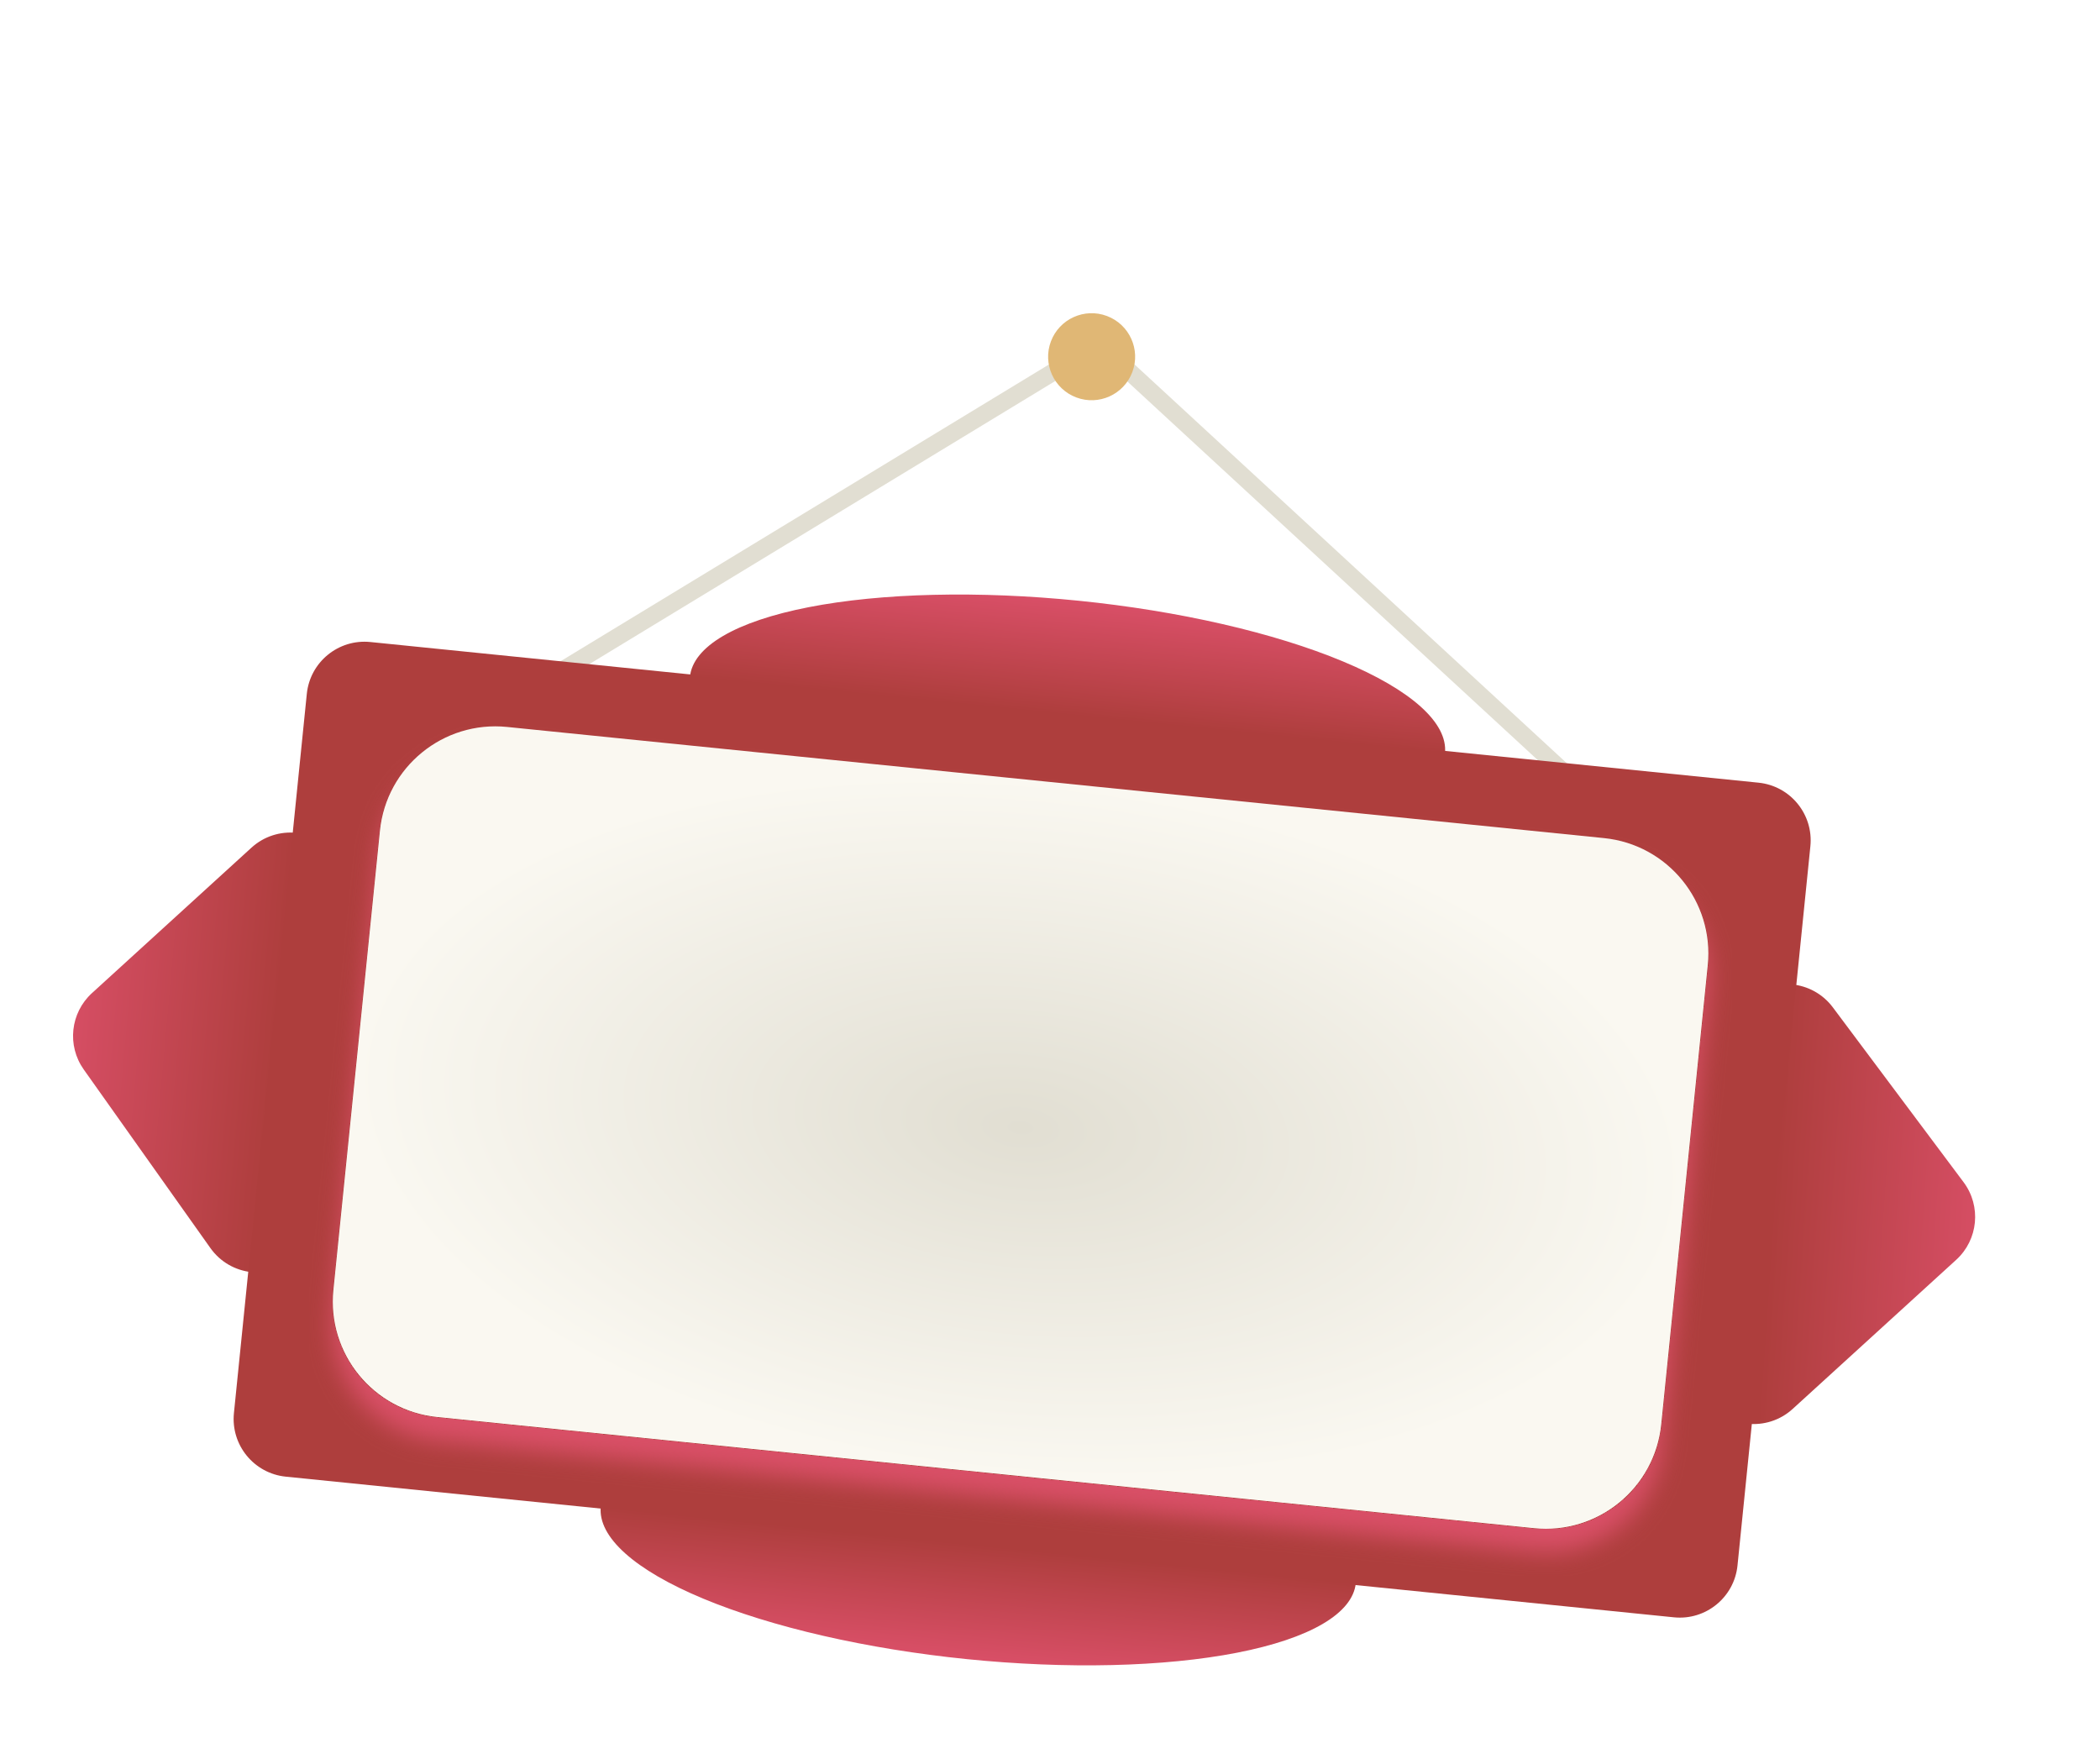
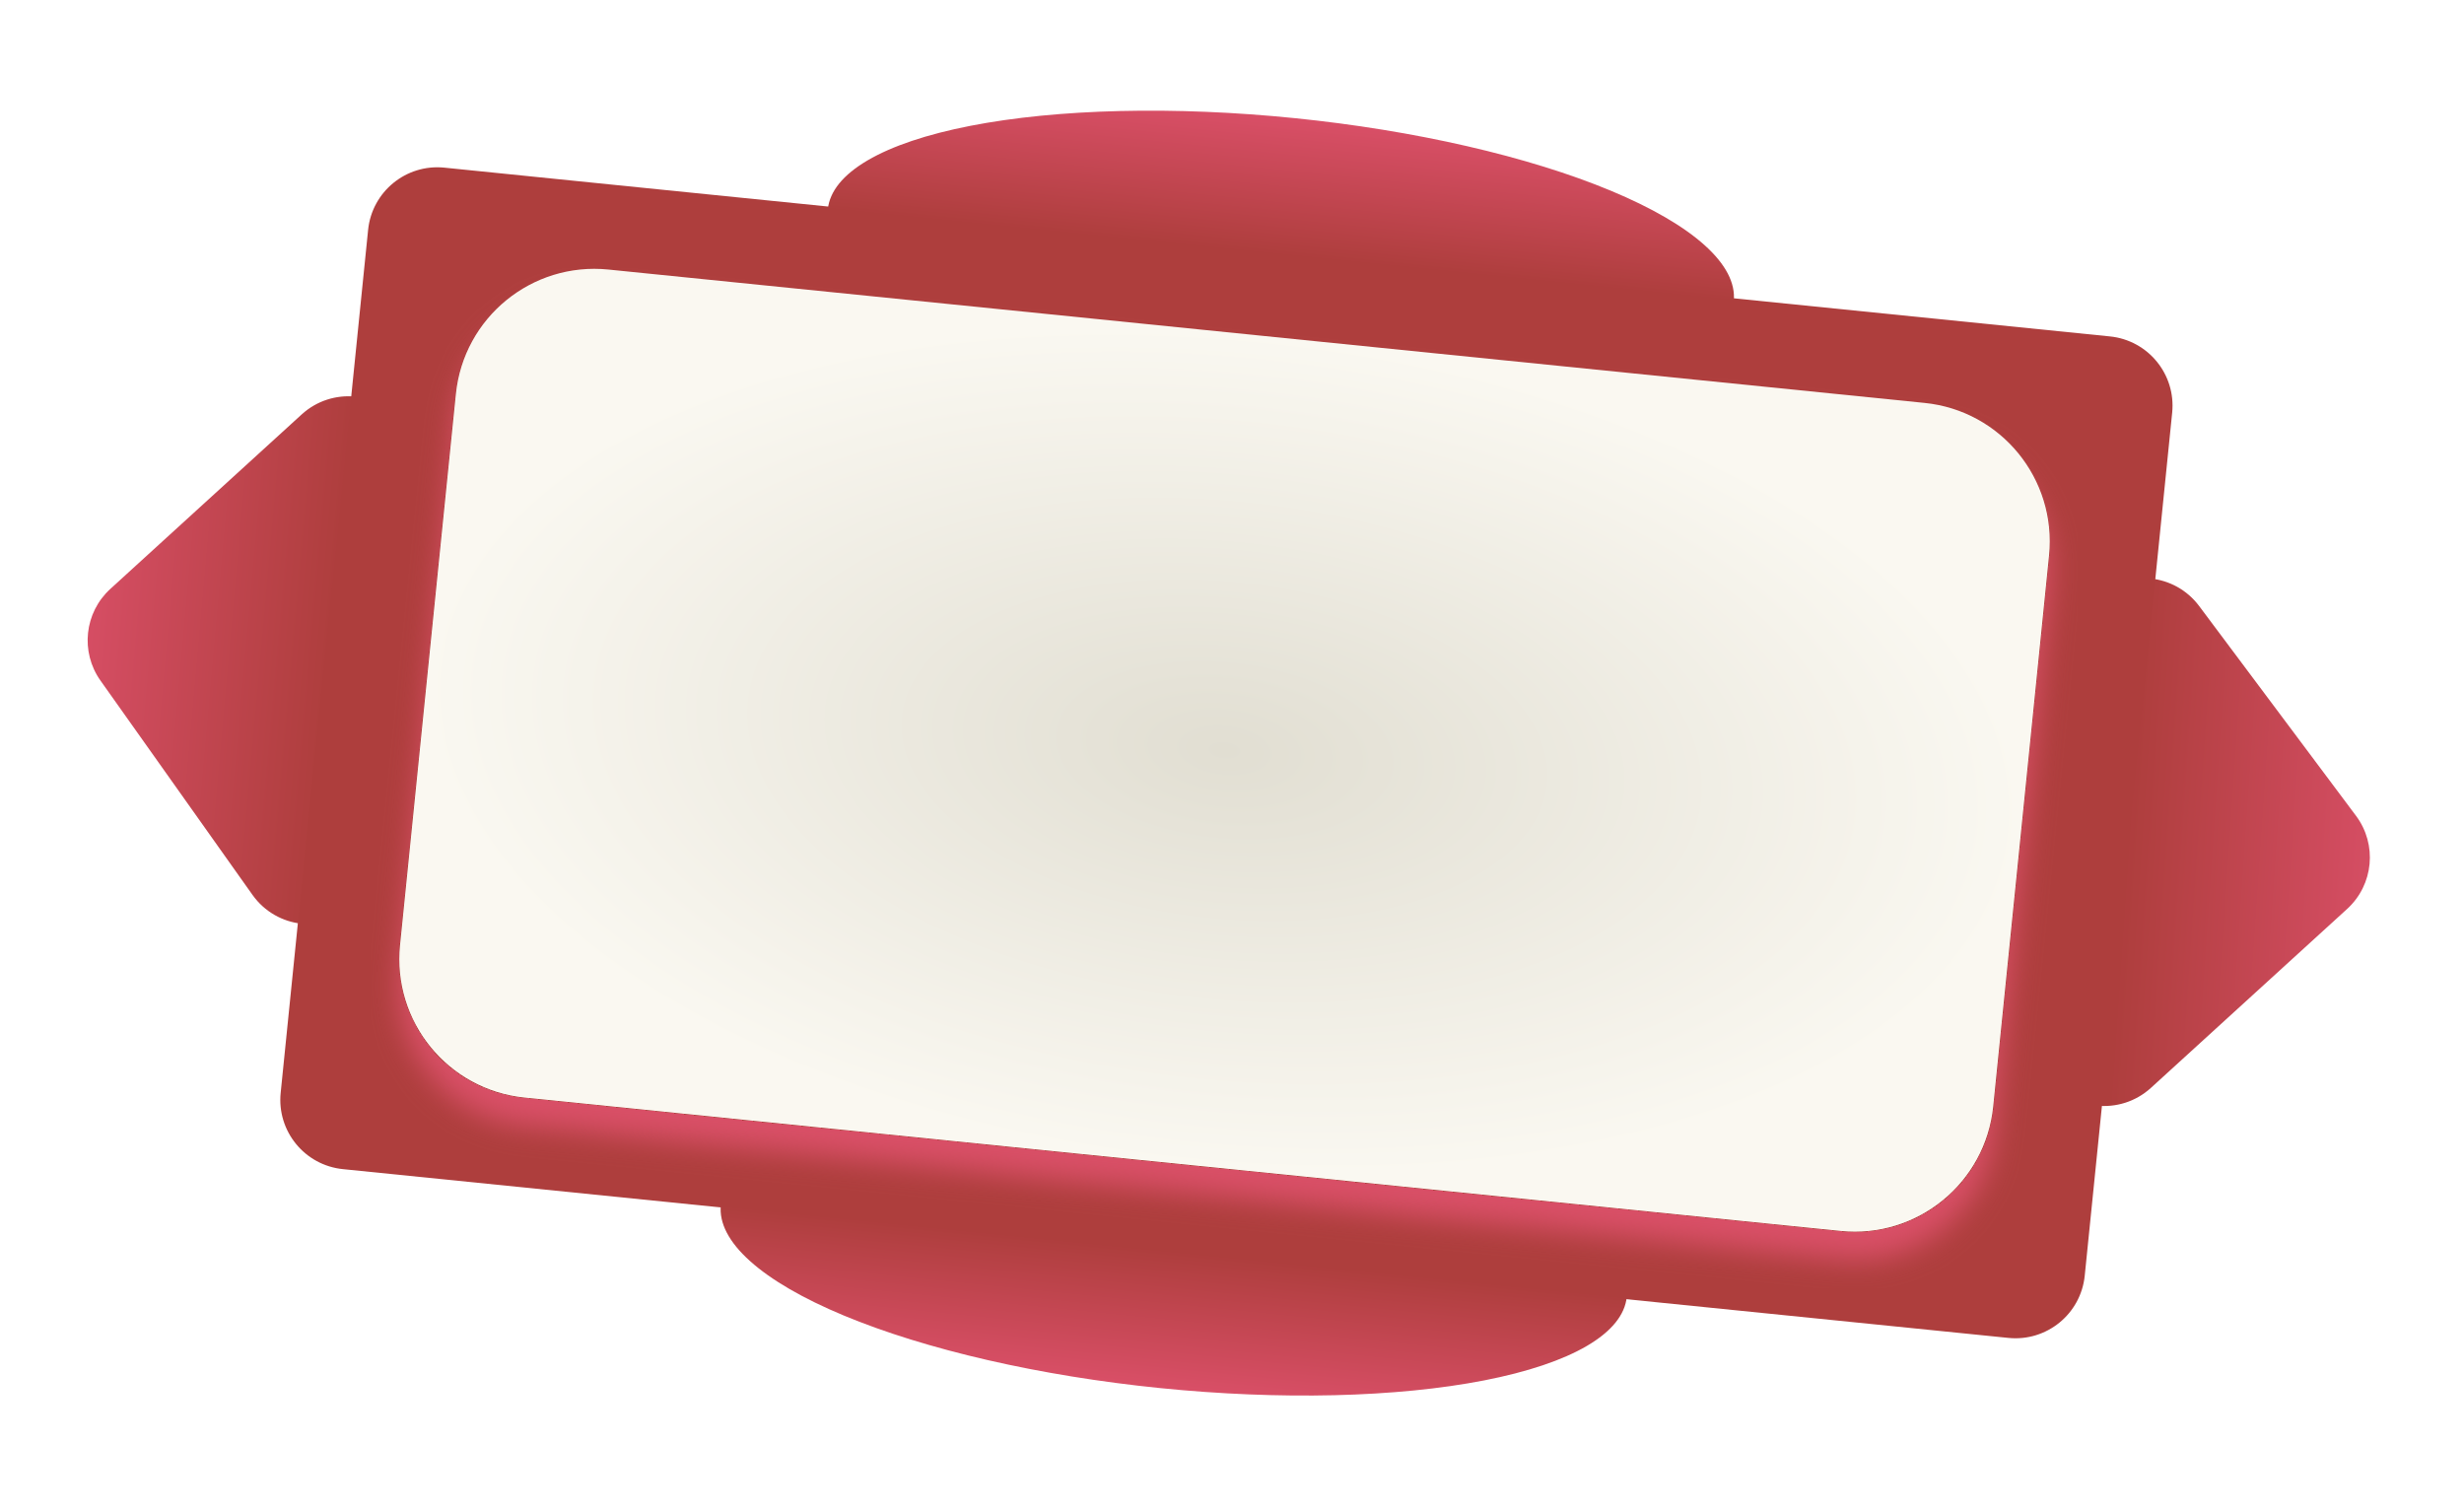
- <svg xmlns="http://www.w3.org/2000/svg" width="362" height="304" viewBox="0 0 362 304" fill="none">
-   <path d="M185.754 61.585L94.203 117.214" stroke="#E1DED2" stroke-width="3" />
-   <path d="M192.789 62.296L269.106 132.7" stroke="#E1DED2" stroke-width="3" />
-   <circle cx="7.5" cy="7.5" r="7.5" transform="matrix(-0.935763 -0.352629 -0.352629 0.935763 197.839 57.1191)" fill="#E0B775" />
-   <path d="M337.215 217.165L309.025 242.87C304.586 246.917 297.606 246.165 294.131 241.266L272.302 210.492C269.38 206.372 269.988 200.72 273.72 197.317L301.206 172.255C305.57 168.276 312.415 168.926 315.952 173.656L338.486 203.787C341.568 207.909 341.018 213.697 337.215 217.165Z" fill="url(#paint0_linear_4365_3522)" />
-   <path d="M79.35 191.037L51.16 216.742C46.721 220.789 39.741 220.037 36.266 215.138L14.437 184.364C11.514 180.244 12.123 174.592 15.855 171.189L43.341 146.127C47.705 142.148 54.55 142.798 58.087 147.528L80.62 177.659C83.703 181.781 83.153 187.569 79.35 191.037Z" fill="url(#paint1_linear_4365_3522)" />
-   <rect x="53.895" y="109.664" width="260.515" height="144.613" rx="10" transform="rotate(5.78582 53.8945 109.664)" fill="#AE3E3D" />
-   <path d="M249.087 129.847C249.349 127.261 247.925 124.53 244.897 121.809C241.868 119.089 237.295 116.432 231.437 113.991C225.579 111.55 218.552 109.373 210.757 107.583C202.962 105.793 194.551 104.426 186.005 103.561C177.459 102.695 168.945 102.346 160.949 102.536C152.953 102.726 145.632 103.449 139.404 104.666C133.175 105.882 128.162 107.567 124.649 109.625C121.137 111.683 119.194 114.073 118.932 116.659L184.009 123.253L249.087 129.847Z" fill="url(#paint2_linear_4365_3522)" />
-   <path d="M103.562 259.714C103.3 262.3 104.723 265.032 107.752 267.752C110.78 270.473 115.354 273.13 121.211 275.571C127.069 278.011 134.096 280.189 141.892 281.979C149.687 283.768 158.098 285.135 166.644 286.001C175.19 286.867 183.704 287.215 191.7 287.025C199.695 286.836 207.017 286.112 213.245 284.896C219.473 283.68 224.487 281.994 227.999 279.937C231.512 277.879 233.454 275.489 233.717 272.903L168.639 266.308L103.562 259.714Z" fill="url(#paint3_linear_4365_3522)" />
+ <svg xmlns="http://www.w3.org/2000/svg" width="354" height="217" viewBox="0 0 354 217" fill="none">
+   <path d="M337.215 130.577L309.025 156.282C304.586 160.329 297.606 159.577 294.131 154.678L272.302 123.904C269.379 119.784 269.988 114.132 273.72 110.729L301.206 85.667C305.57 81.688 312.415 82.338 315.952 87.068L338.486 117.199C341.568 121.321 341.018 127.109 337.215 130.577Z" fill="url(#paint0_linear_4365_3522)" />
+   <path d="M79.35 104.449L51.16 130.154C46.721 134.201 39.741 133.45 36.266 128.55L14.436 97.776C11.514 93.656 12.123 88.004 15.855 84.601L43.341 59.539C47.705 55.56 54.549 56.21 58.087 60.94L80.62 91.071C83.703 95.193 83.153 100.981 79.35 104.449Z" fill="url(#paint1_linear_4365_3522)" />
+   <rect x="53.894" y="23.076" width="260.515" height="144.613" rx="10" transform="rotate(5.78582 53.8943 23.0762)" fill="#AE3E3D" />
+   <path d="M249.087 43.259C249.349 40.673 247.925 37.942 244.896 35.221C241.868 32.501 237.294 29.844 231.437 27.403C225.579 24.962 218.552 22.785 210.757 20.995C202.961 19.205 194.551 17.839 186.005 16.973C177.458 16.107 168.944 15.759 160.949 15.948C152.953 16.138 145.632 16.861 139.403 18.078C133.175 19.294 128.162 20.979 124.649 23.037C121.136 25.095 119.194 27.485 118.932 30.071L184.009 36.665L249.087 43.259Z" fill="url(#paint2_linear_4365_3522)" />
+   <path d="M103.561 173.127C103.299 175.713 104.723 178.444 107.752 181.164C110.78 183.885 115.354 186.542 121.211 188.983C127.069 191.424 134.096 193.601 141.891 195.391C149.687 197.18 158.097 198.547 166.644 199.413C175.19 200.279 183.704 200.627 191.699 200.438C199.695 200.248 207.016 199.524 213.245 198.308C219.473 197.092 224.486 195.407 227.999 193.349C231.512 191.291 233.454 188.901 233.716 186.315L168.639 179.721L103.561 173.127Z" fill="url(#paint3_linear_4365_3522)" />
  <g filter="url(#filter0_d_4365_3522)">
-     <rect x="67.509" y="123.295" width="230.065" height="119.568" rx="20" transform="rotate(5.78582 67.5088 123.295)" fill="url(#paint4_radial_4365_3522)" />
+     <rect x="67.509" y="36.707" width="230.065" height="119.568" rx="20" transform="rotate(5.78582 67.5086 36.707)" fill="url(#paint4_radial_4365_3522)" />
  </g>
  <defs>
-     <filter id="filter0_d_4365_3522" x="53.368" y="125.208" width="245.121" height="146.326" filterUnits="userSpaceOnUse" color-interpolation-filters="sRGB">
+     <filter id="filter0_d_4365_3522" x="53.368" y="38.62" width="245.121" height="146.326" filterUnits="userSpaceOnUse" color-interpolation-filters="sRGB">
      <feFlood flood-opacity="0" result="BackgroundImageFix" />
      <feColorMatrix in="SourceAlpha" type="matrix" values="0 0 0 0 0 0 0 0 0 0 0 0 0 0 0 0 0 0 127 0" result="hardAlpha" />
      <feOffset dy="4" />
      <feGaussianBlur stdDeviation="2" />
      <feComposite in2="hardAlpha" operator="out" />
      <feColorMatrix type="matrix" values="0 0 0 0 0.852 0 0 0 0 0.311 0 0 0 0 0.404 0 0 0 1 0" />
      <feBlend mode="normal" in2="BackgroundImageFix" result="effect1_dropShadow_4365_3522" />
      <feBlend mode="normal" in="SourceGraphic" in2="effect1_dropShadow_4365_3522" result="shape" />
    </filter>
-     <linearGradient id="paint0_linear_4365_3522" x1="267.245" y1="202.671" x2="344.077" y2="207.92" gradientUnits="userSpaceOnUse">
+     <linearGradient id="paint0_linear_4365_3522" x1="267.245" y1="116.083" x2="344.077" y2="121.332" gradientUnits="userSpaceOnUse">
      <stop offset="0.5" stop-color="#AE3E3D" />
      <stop offset="1" stop-color="#D94F67" />
    </linearGradient>
-     <linearGradient id="paint1_linear_4365_3522" x1="85.958" y1="185.868" x2="9.152" y2="178.988" gradientUnits="userSpaceOnUse">
+     <linearGradient id="paint1_linear_4365_3522" x1="85.958" y1="99.28" x2="9.152" y2="92.4" gradientUnits="userSpaceOnUse">
      <stop offset="0.5" stop-color="#AE3E3D" />
      <stop offset="1" stop-color="#D94F67" />
    </linearGradient>
-     <linearGradient id="paint2_linear_4365_3522" x1="186.005" y1="103.561" x2="182.014" y2="142.946" gradientUnits="userSpaceOnUse">
+     <linearGradient id="paint2_linear_4365_3522" x1="186.005" y1="16.973" x2="182.014" y2="56.358" gradientUnits="userSpaceOnUse">
      <stop stop-color="#D94F67" />
      <stop offset="0.5" stop-color="#AE3E3D" />
    </linearGradient>
-     <linearGradient id="paint3_linear_4365_3522" x1="166.644" y1="286.001" x2="170.634" y2="246.616" gradientUnits="userSpaceOnUse">
+     <linearGradient id="paint3_linear_4365_3522" x1="166.644" y1="199.413" x2="170.634" y2="160.028" gradientUnits="userSpaceOnUse">
      <stop stop-color="#D94F67" />
      <stop offset="0.5" stop-color="#AE3E3D" />
    </linearGradient>
-     <radialGradient id="paint4_radial_4365_3522" cx="0" cy="0" r="1" gradientUnits="userSpaceOnUse" gradientTransform="translate(182.541 183.079) rotate(90) scale(59.7841 115.033)">
+     <radialGradient id="paint4_radial_4365_3522" cx="0" cy="0" r="1" gradientUnits="userSpaceOnUse" gradientTransform="translate(182.541 96.4911) rotate(90) scale(59.7841 115.033)">
      <stop stop-color="#E1DED2" />
      <stop offset="1" stop-color="#FAF8F1" />
    </radialGradient>
  </defs>
</svg>
